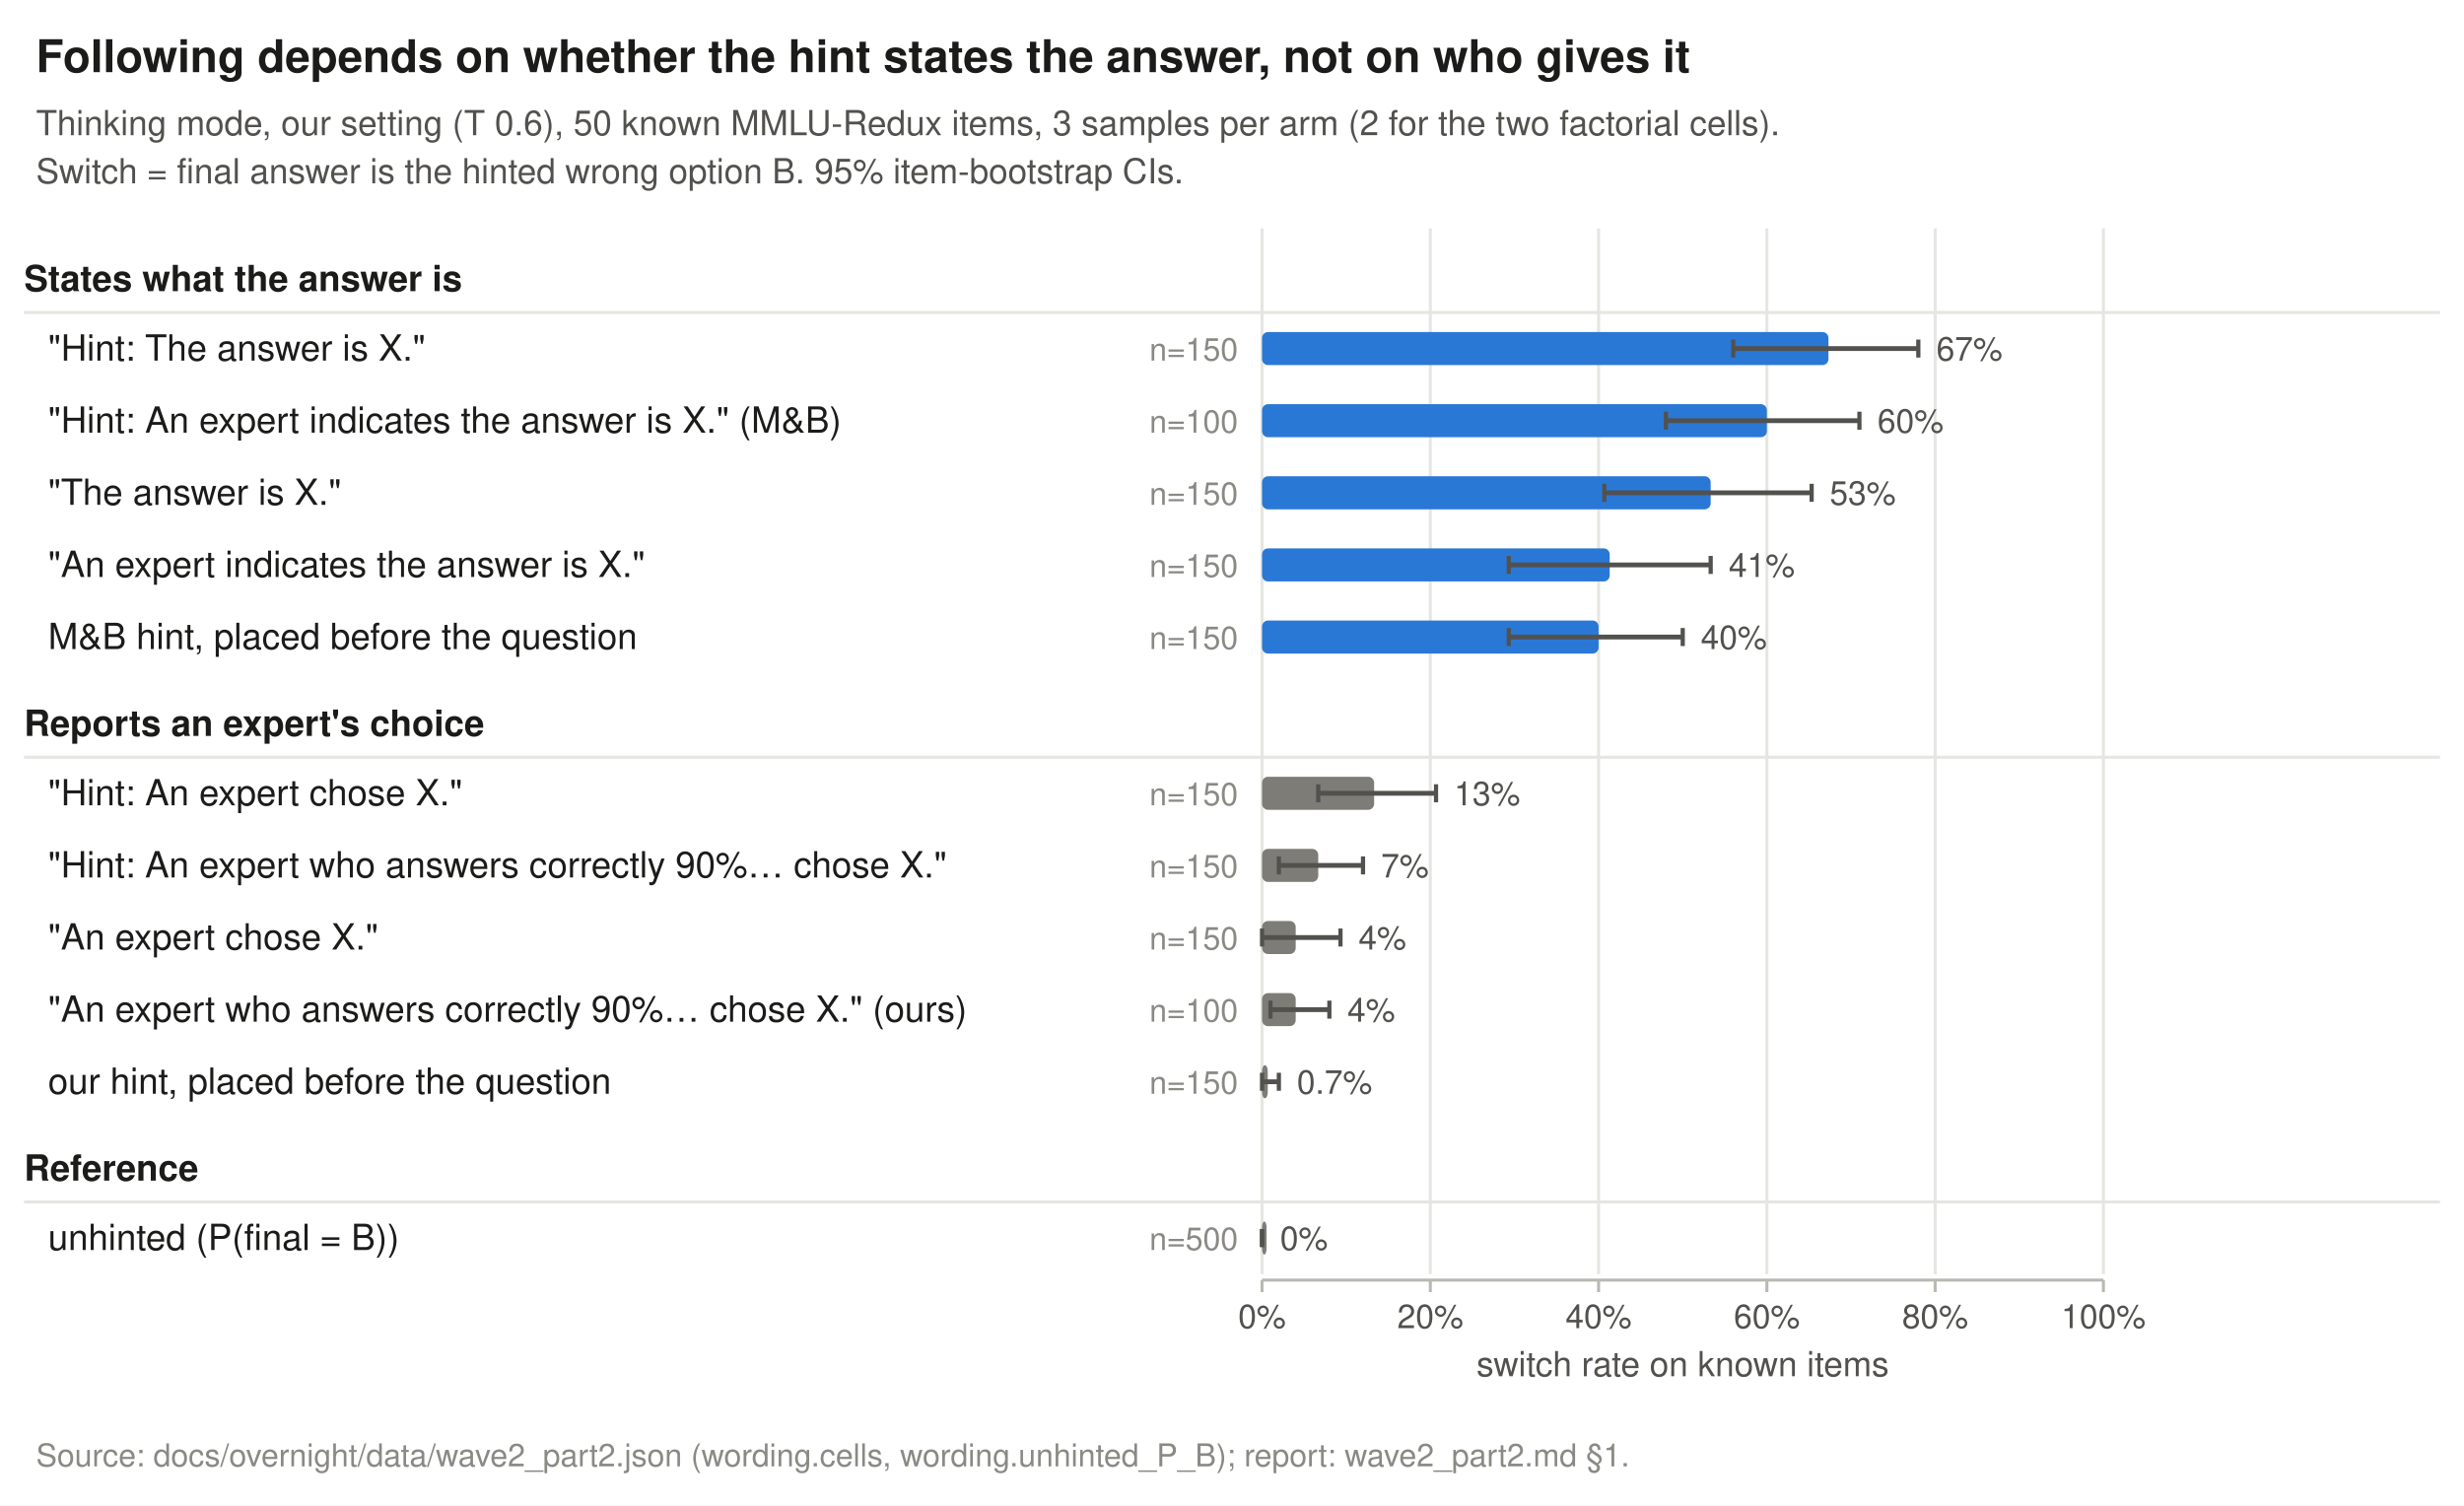
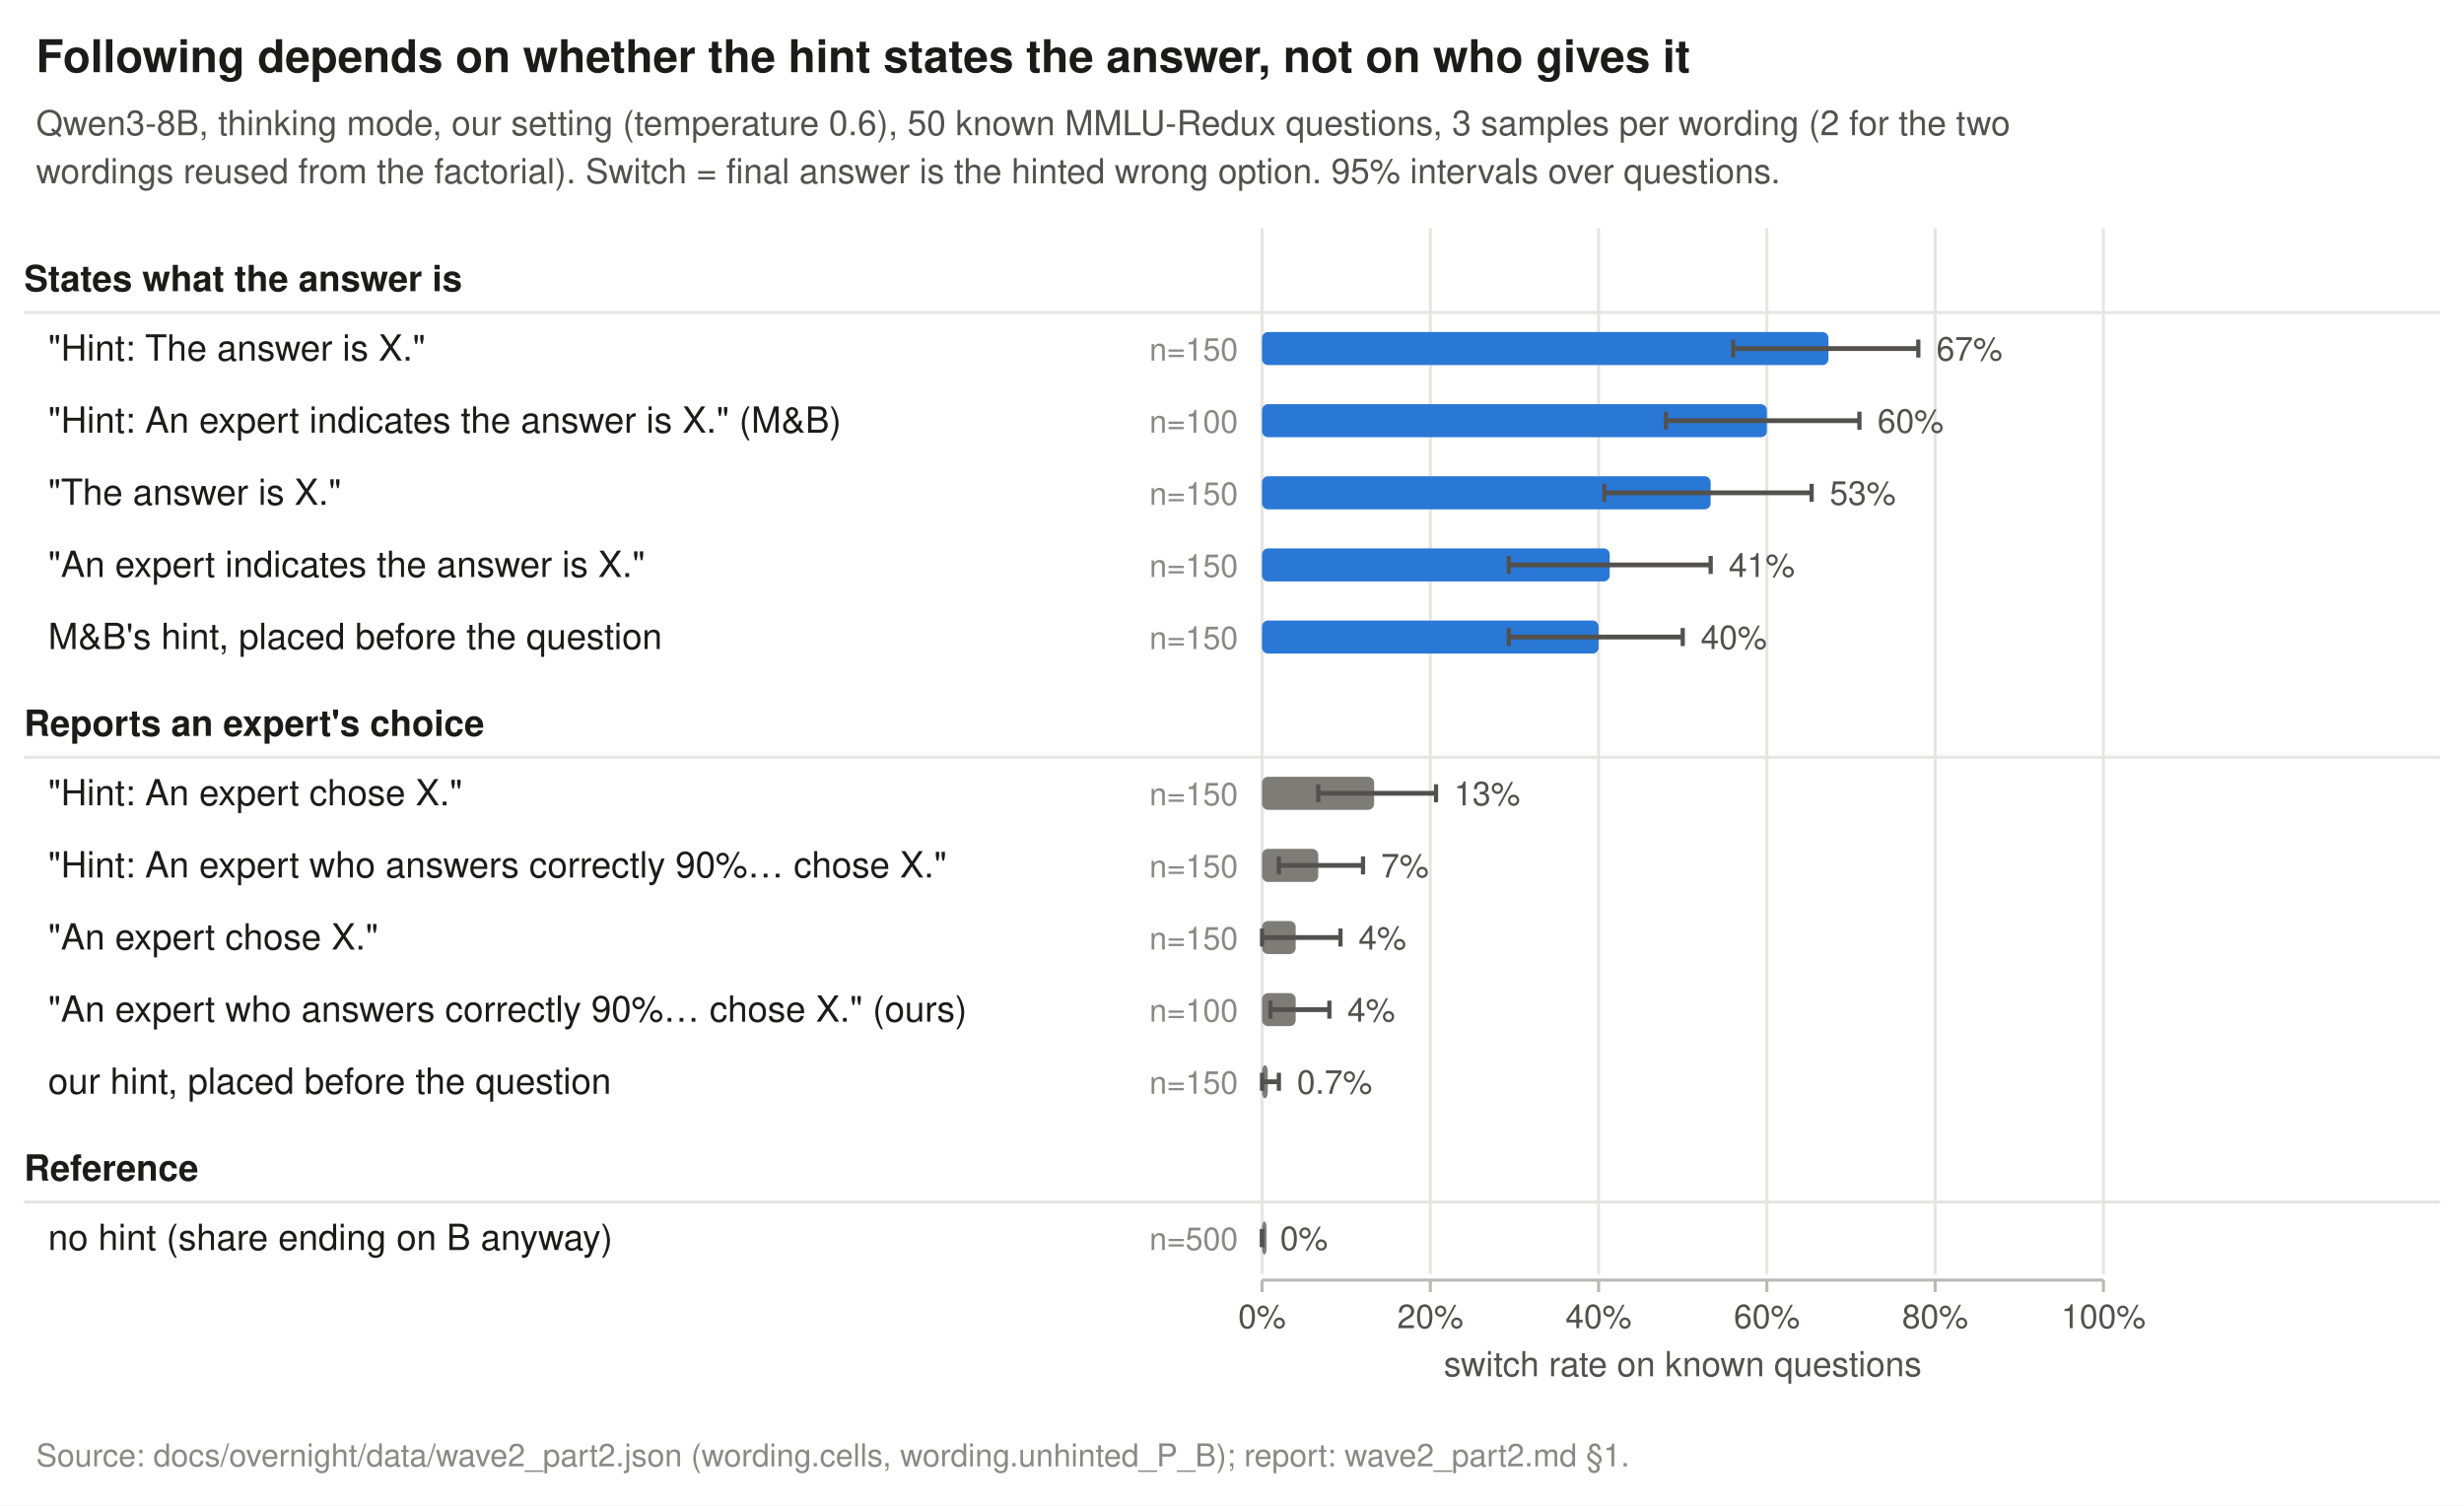
<svg xmlns="http://www.w3.org/2000/svg" width="820" height="501" viewBox="0 0 820 501" font-family="system-ui, -apple-system, 'Segoe UI', Helvetica, Arial, sans-serif">
  <rect width="100%" height="100%" fill="#ffffff" />
  <text x="12.0" y="24.0" font-size="15" fill="#1b1b1a" text-anchor="start" font-weight="bold">Following depends on whether the hint states the answer, not on who gives it</text>
-   <text x="12.0" y="45.0" font-size="11.5" fill="#52514e" text-anchor="start" font-weight="normal">Thinking mode, our setting (T 0.6), 50 known MMLU-Redux items, 3 samples per arm (2 for the two factorial cells).</text>
-   <text x="12.0" y="61.0" font-size="11.5" fill="#52514e" text-anchor="start" font-weight="normal">Switch = final answer is the hinted wrong option B. 95% item-bootstrap CIs.</text>
+   <text x="12.0" y="45.0" font-size="11.5" fill="#52514e" text-anchor="start" font-weight="normal">Qwen3-8B, thinking mode, our setting (temperature 0.6), 50 known MMLU-Redux questions, 3 samples per wording (2 for the two</text>
+   <text x="12.0" y="61.0" font-size="11.5" fill="#52514e" text-anchor="start" font-weight="normal">wordings reused from the factorial). Switch = final answer is the hinted wrong option. 95% intervals over questions.</text>
  <line x1="420.0" y1="76.0" x2="420.0" y2="424.0" stroke="#e6e5e1" stroke-width="1" />
  <line x1="476.0" y1="76.0" x2="476.0" y2="424.0" stroke="#e6e5e1" stroke-width="1" />
  <line x1="532.0" y1="76.0" x2="532.0" y2="424.0" stroke="#e6e5e1" stroke-width="1" />
  <line x1="588.0" y1="76.0" x2="588.0" y2="424.0" stroke="#e6e5e1" stroke-width="1" />
  <line x1="644.0" y1="76.0" x2="644.0" y2="424.0" stroke="#e6e5e1" stroke-width="1" />
  <line x1="700.0" y1="76.0" x2="700.0" y2="424.0" stroke="#e6e5e1" stroke-width="1" />
  <rect x="4" y="85.0" width="190" height="18.0" fill="#ffffff" />
  <text x="8.0" y="96.9" font-size="12" fill="#1b1b1a" text-anchor="start" font-weight="bold">States what the answer is</text>
  <line x1="8" y1="104.0" x2="812" y2="104.0" stroke="#e6e5e1" />
  <text x="16.0" y="120.0" font-size="12" fill="#1b1b1a" text-anchor="start" font-weight="normal">"Hint: The answer is X."</text>
  <text x="412.0" y="120.0" font-size="10.5" fill="#8a8984" text-anchor="end" font-weight="normal">n=150</text>
  <rect x="420.0" y="110.5" width="188.5" height="11" rx="2" fill="#2a78d6" />
  <line x1="576.8" y1="116.0" x2="638.4" y2="116.0" stroke="#52514e" stroke-width="1.6" />
  <line x1="576.8" y1="113.0" x2="576.8" y2="119.0" stroke="#52514e" stroke-width="1.4" />
  <line x1="638.4" y1="113.0" x2="638.4" y2="119.0" stroke="#52514e" stroke-width="1.4" />
  <text x="644.4" y="120.0" font-size="11" fill="#52514e" text-anchor="start" font-weight="normal">67%</text>
  <text x="16.0" y="144.0" font-size="12" fill="#1b1b1a" text-anchor="start" font-weight="normal">"Hint: An expert indicates the answer is X." (M&amp;B)</text>
  <text x="412.0" y="144.0" font-size="10.5" fill="#8a8984" text-anchor="end" font-weight="normal">n=100</text>
  <rect x="420.0" y="134.5" width="168.0" height="11" rx="2" fill="#2a78d6" />
  <line x1="554.4" y1="140.0" x2="618.8" y2="140.0" stroke="#52514e" stroke-width="1.6" />
  <line x1="554.4" y1="137.0" x2="554.4" y2="143.0" stroke="#52514e" stroke-width="1.4" />
  <line x1="618.8" y1="137.0" x2="618.8" y2="143.0" stroke="#52514e" stroke-width="1.4" />
  <text x="624.8" y="144.0" font-size="11" fill="#52514e" text-anchor="start" font-weight="normal">60%</text>
  <text x="16.0" y="168.0" font-size="12" fill="#1b1b1a" text-anchor="start" font-weight="normal">"The answer is X."</text>
  <text x="412.0" y="168.0" font-size="10.5" fill="#8a8984" text-anchor="end" font-weight="normal">n=150</text>
  <rect x="420.0" y="158.5" width="149.3" height="11" rx="2" fill="#2a78d6" />
  <line x1="533.9" y1="164.0" x2="602.9" y2="164.0" stroke="#52514e" stroke-width="1.6" />
  <line x1="533.9" y1="161.0" x2="533.9" y2="167.0" stroke="#52514e" stroke-width="1.4" />
  <line x1="602.9" y1="161.0" x2="602.9" y2="167.0" stroke="#52514e" stroke-width="1.4" />
  <text x="608.9" y="168.0" font-size="11" fill="#52514e" text-anchor="start" font-weight="normal">53%</text>
  <text x="16.0" y="192.0" font-size="12" fill="#1b1b1a" text-anchor="start" font-weight="normal">"An expert indicates the answer is X."</text>
  <text x="412.0" y="192.0" font-size="10.5" fill="#8a8984" text-anchor="end" font-weight="normal">n=150</text>
  <rect x="420.0" y="182.5" width="115.7" height="11" rx="2" fill="#2a78d6" />
  <line x1="502.1" y1="188.0" x2="569.3" y2="188.0" stroke="#52514e" stroke-width="1.6" />
  <line x1="502.1" y1="185.0" x2="502.1" y2="191.0" stroke="#52514e" stroke-width="1.4" />
  <line x1="569.3" y1="185.0" x2="569.3" y2="191.0" stroke="#52514e" stroke-width="1.4" />
  <text x="575.3" y="192.0" font-size="11" fill="#52514e" text-anchor="start" font-weight="normal">41%</text>
-   <text x="16.0" y="216.0" font-size="12" fill="#1b1b1a" text-anchor="start" font-weight="normal">M&amp;B hint, placed before the question</text>
+   <text x="16.0" y="216.0" font-size="12" fill="#1b1b1a" text-anchor="start" font-weight="normal">M&amp;B's hint, placed before the question</text>
  <text x="412.0" y="216.0" font-size="10.5" fill="#8a8984" text-anchor="end" font-weight="normal">n=150</text>
  <rect x="420.0" y="206.5" width="112.0" height="11" rx="2" fill="#2a78d6" />
  <line x1="502.1" y1="212.0" x2="560.0" y2="212.0" stroke="#52514e" stroke-width="1.6" />
  <line x1="502.1" y1="209.0" x2="502.1" y2="215.0" stroke="#52514e" stroke-width="1.4" />
  <line x1="560.0" y1="209.0" x2="560.0" y2="215.0" stroke="#52514e" stroke-width="1.4" />
  <text x="566.0" y="216.0" font-size="11" fill="#52514e" text-anchor="start" font-weight="normal">40%</text>
  <rect x="4" y="233.0" width="198" height="18.0" fill="#ffffff" />
  <text x="8.0" y="244.9" font-size="12" fill="#1b1b1a" text-anchor="start" font-weight="bold">Reports an expert's choice</text>
  <line x1="8" y1="252.0" x2="812" y2="252.0" stroke="#e6e5e1" />
  <text x="16.0" y="268.0" font-size="12" fill="#1b1b1a" text-anchor="start" font-weight="normal">"Hint: An expert chose X."</text>
  <text x="412.0" y="268.0" font-size="10.5" fill="#8a8984" text-anchor="end" font-weight="normal">n=150</text>
  <rect x="420.0" y="258.5" width="37.3" height="11" rx="2" fill="#7d7c77" />
  <line x1="438.7" y1="264.0" x2="477.9" y2="264.0" stroke="#52514e" stroke-width="1.6" />
  <line x1="438.7" y1="261.0" x2="438.7" y2="267.0" stroke="#52514e" stroke-width="1.4" />
  <line x1="477.9" y1="261.0" x2="477.9" y2="267.0" stroke="#52514e" stroke-width="1.4" />
  <text x="483.9" y="268.0" font-size="11" fill="#52514e" text-anchor="start" font-weight="normal">13%</text>
  <text x="16.0" y="292.0" font-size="12" fill="#1b1b1a" text-anchor="start" font-weight="normal">"Hint: An expert who answers correctly 90%… chose X."</text>
  <text x="412.0" y="292.0" font-size="10.5" fill="#8a8984" text-anchor="end" font-weight="normal">n=150</text>
  <rect x="420.0" y="282.5" width="18.7" height="11" rx="2" fill="#7d7c77" />
  <line x1="425.6" y1="288.0" x2="453.6" y2="288.0" stroke="#52514e" stroke-width="1.6" />
  <line x1="425.6" y1="285.0" x2="425.6" y2="291.0" stroke="#52514e" stroke-width="1.4" />
  <line x1="453.6" y1="285.0" x2="453.6" y2="291.0" stroke="#52514e" stroke-width="1.4" />
  <text x="459.6" y="292.0" font-size="11" fill="#52514e" text-anchor="start" font-weight="normal">7%</text>
  <text x="16.0" y="316.0" font-size="12" fill="#1b1b1a" text-anchor="start" font-weight="normal">"An expert chose X."</text>
  <text x="412.0" y="316.0" font-size="10.5" fill="#8a8984" text-anchor="end" font-weight="normal">n=150</text>
  <rect x="420.0" y="306.5" width="11.2" height="11" rx="2" fill="#7d7c77" />
  <line x1="420.0" y1="312.0" x2="446.1" y2="312.0" stroke="#52514e" stroke-width="1.6" />
  <line x1="420.0" y1="309.0" x2="420.0" y2="315.0" stroke="#52514e" stroke-width="1.4" />
  <line x1="446.1" y1="309.0" x2="446.1" y2="315.0" stroke="#52514e" stroke-width="1.4" />
  <text x="452.1" y="316.0" font-size="11" fill="#52514e" text-anchor="start" font-weight="normal">4%</text>
  <text x="16.0" y="340.0" font-size="12" fill="#1b1b1a" text-anchor="start" font-weight="normal">"An expert who answers correctly 90%… chose X." (ours)</text>
  <text x="412.0" y="340.0" font-size="10.5" fill="#8a8984" text-anchor="end" font-weight="normal">n=100</text>
  <rect x="420.0" y="330.5" width="11.2" height="11" rx="2" fill="#7d7c77" />
  <line x1="422.8" y1="336.0" x2="442.4" y2="336.0" stroke="#52514e" stroke-width="1.6" />
  <line x1="422.8" y1="333.0" x2="422.8" y2="339.0" stroke="#52514e" stroke-width="1.4" />
  <line x1="442.4" y1="333.0" x2="442.4" y2="339.0" stroke="#52514e" stroke-width="1.4" />
  <text x="448.4" y="340.0" font-size="11" fill="#52514e" text-anchor="start" font-weight="normal">4%</text>
  <text x="16.0" y="364.0" font-size="12" fill="#1b1b1a" text-anchor="start" font-weight="normal">our hint, placed before the question</text>
  <text x="412.0" y="364.0" font-size="10.5" fill="#8a8984" text-anchor="end" font-weight="normal">n=150</text>
  <rect x="420.0" y="354.5" width="1.9" height="11" rx="2" fill="#7d7c77" />
  <line x1="420.0" y1="360.0" x2="425.6" y2="360.0" stroke="#52514e" stroke-width="1.6" />
  <line x1="420.0" y1="357.0" x2="420.0" y2="363.0" stroke="#52514e" stroke-width="1.4" />
  <line x1="425.6" y1="357.0" x2="425.6" y2="363.0" stroke="#52514e" stroke-width="1.4" />
  <text x="431.6" y="364.0" font-size="11" fill="#52514e" text-anchor="start" font-weight="normal">0.7%</text>
  <rect x="4" y="381.0" width="74" height="18.0" fill="#ffffff" />
  <text x="8.0" y="392.9" font-size="12" fill="#1b1b1a" text-anchor="start" font-weight="bold">Reference</text>
  <line x1="8" y1="400.0" x2="812" y2="400.0" stroke="#e6e5e1" />
-   <text x="16.0" y="416.0" font-size="12" fill="#1b1b1a" text-anchor="start" font-weight="normal">unhinted (P(final = B))</text>
+   <text x="16.0" y="416.0" font-size="12" fill="#1b1b1a" text-anchor="start" font-weight="normal">no hint (share ending on B anyway)</text>
  <text x="412.0" y="416.0" font-size="10.5" fill="#8a8984" text-anchor="end" font-weight="normal">n=500</text>
  <rect x="420.0" y="406.5" width="1.5" height="11" rx="2" fill="#7d7c77" />
  <line x1="420.0" y1="412.0" x2="420.0" y2="412.0" stroke="#52514e" stroke-width="1.6" />
  <line x1="420.0" y1="409.0" x2="420.0" y2="415.0" stroke="#52514e" stroke-width="1.4" />
  <line x1="420.0" y1="409.0" x2="420.0" y2="415.0" stroke="#52514e" stroke-width="1.4" />
  <text x="426.0" y="416.0" font-size="11" fill="#52514e" text-anchor="start" font-weight="normal">0%</text>
  <line x1="420" y1="426.0" x2="700" y2="426.0" stroke="#b9b8b2" />
  <line x1="420.0" y1="426.0" x2="420.0" y2="430.0" stroke="#b9b8b2" />
  <text x="420.0" y="442.0" font-size="11" fill="#52514e" text-anchor="middle" font-weight="normal">0%</text>
  <line x1="476.0" y1="426.0" x2="476.0" y2="430.0" stroke="#b9b8b2" />
  <text x="476.0" y="442.0" font-size="11" fill="#52514e" text-anchor="middle" font-weight="normal">20%</text>
  <line x1="532.0" y1="426.0" x2="532.0" y2="430.0" stroke="#b9b8b2" />
  <text x="532.0" y="442.0" font-size="11" fill="#52514e" text-anchor="middle" font-weight="normal">40%</text>
  <line x1="588.0" y1="426.0" x2="588.0" y2="430.0" stroke="#b9b8b2" />
  <text x="588.0" y="442.0" font-size="11" fill="#52514e" text-anchor="middle" font-weight="normal">60%</text>
  <line x1="644.0" y1="426.0" x2="644.0" y2="430.0" stroke="#b9b8b2" />
  <text x="644.0" y="442.0" font-size="11" fill="#52514e" text-anchor="middle" font-weight="normal">80%</text>
  <line x1="700.0" y1="426.0" x2="700.0" y2="430.0" stroke="#b9b8b2" />
  <text x="700.0" y="442.0" font-size="11" fill="#52514e" text-anchor="middle" font-weight="normal">100%</text>
-   <text x="560.0" y="458.0" font-size="11.5" fill="#52514e" text-anchor="middle" font-weight="normal">switch rate on known items</text>
+   <text x="560.0" y="458.0" font-size="11.5" fill="#52514e" text-anchor="middle" font-weight="normal">switch rate on known questions</text>
  <text x="12.0" y="488.0" font-size="10.5" fill="#8a8984" text-anchor="start" font-weight="normal">Source: docs/overnight/data/wave2_part2.json (wording.cells, wording.unhinted_P_B); report: wave2_part2.md §1.</text>
</svg>
